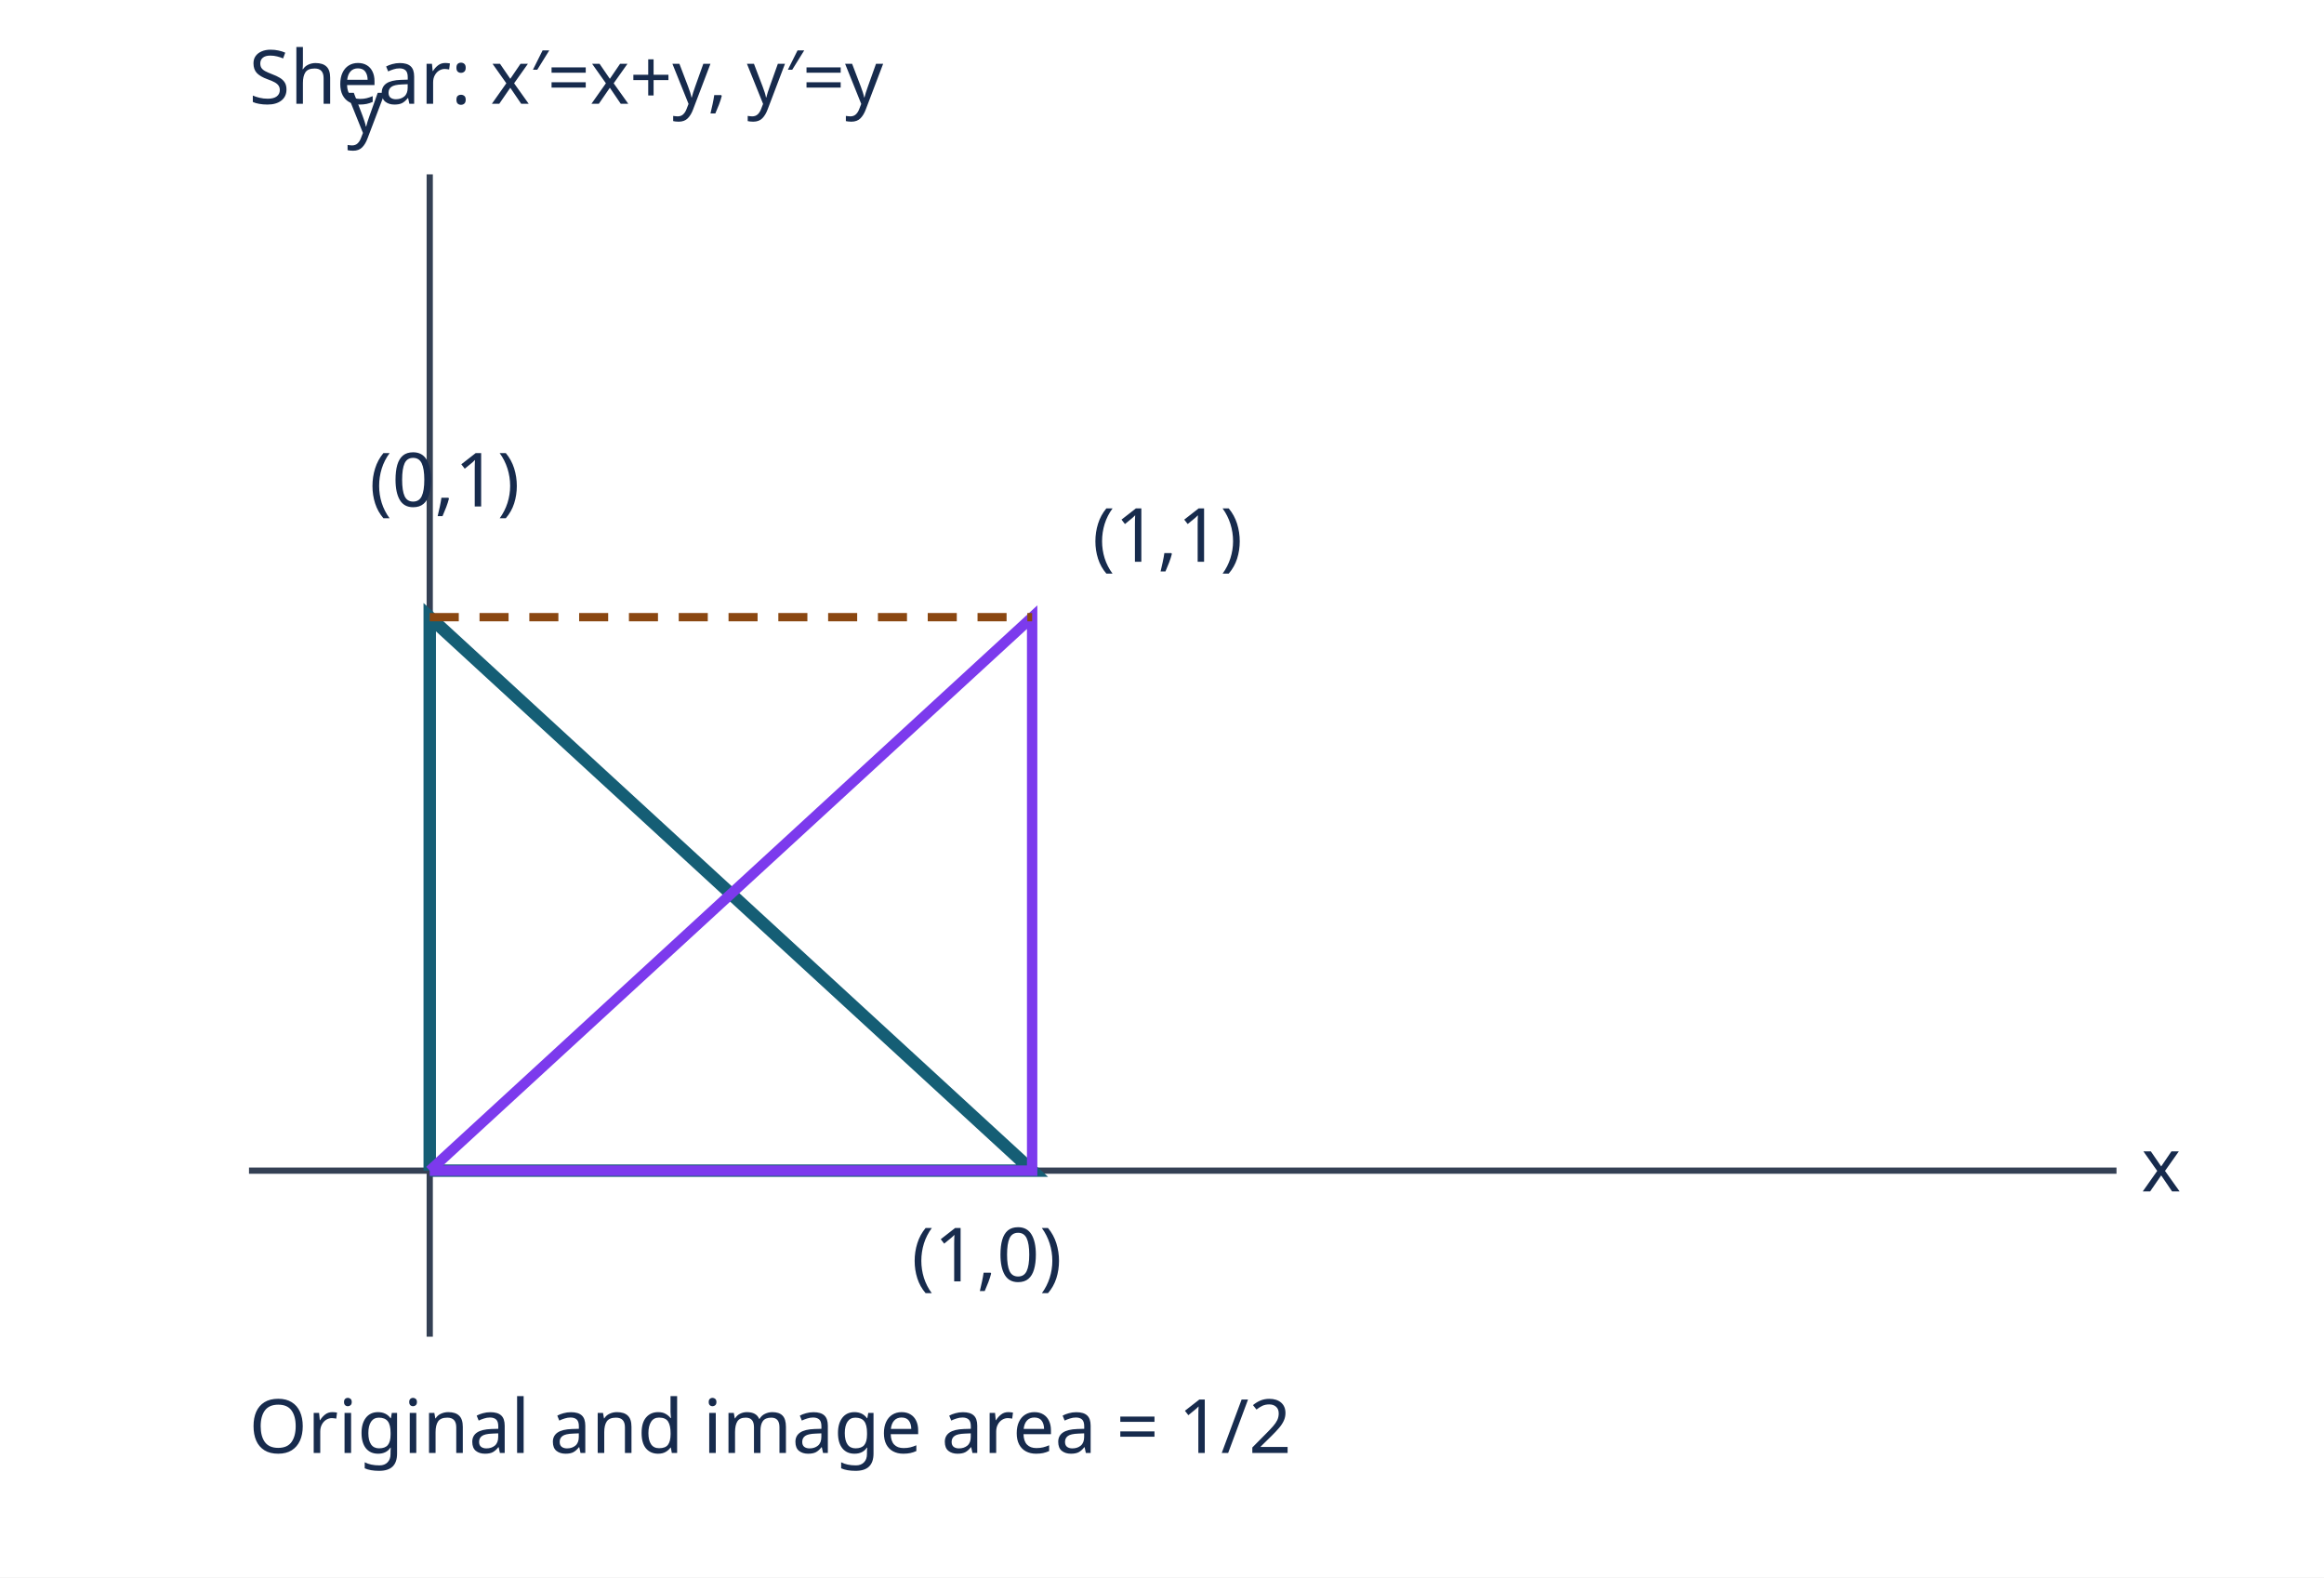
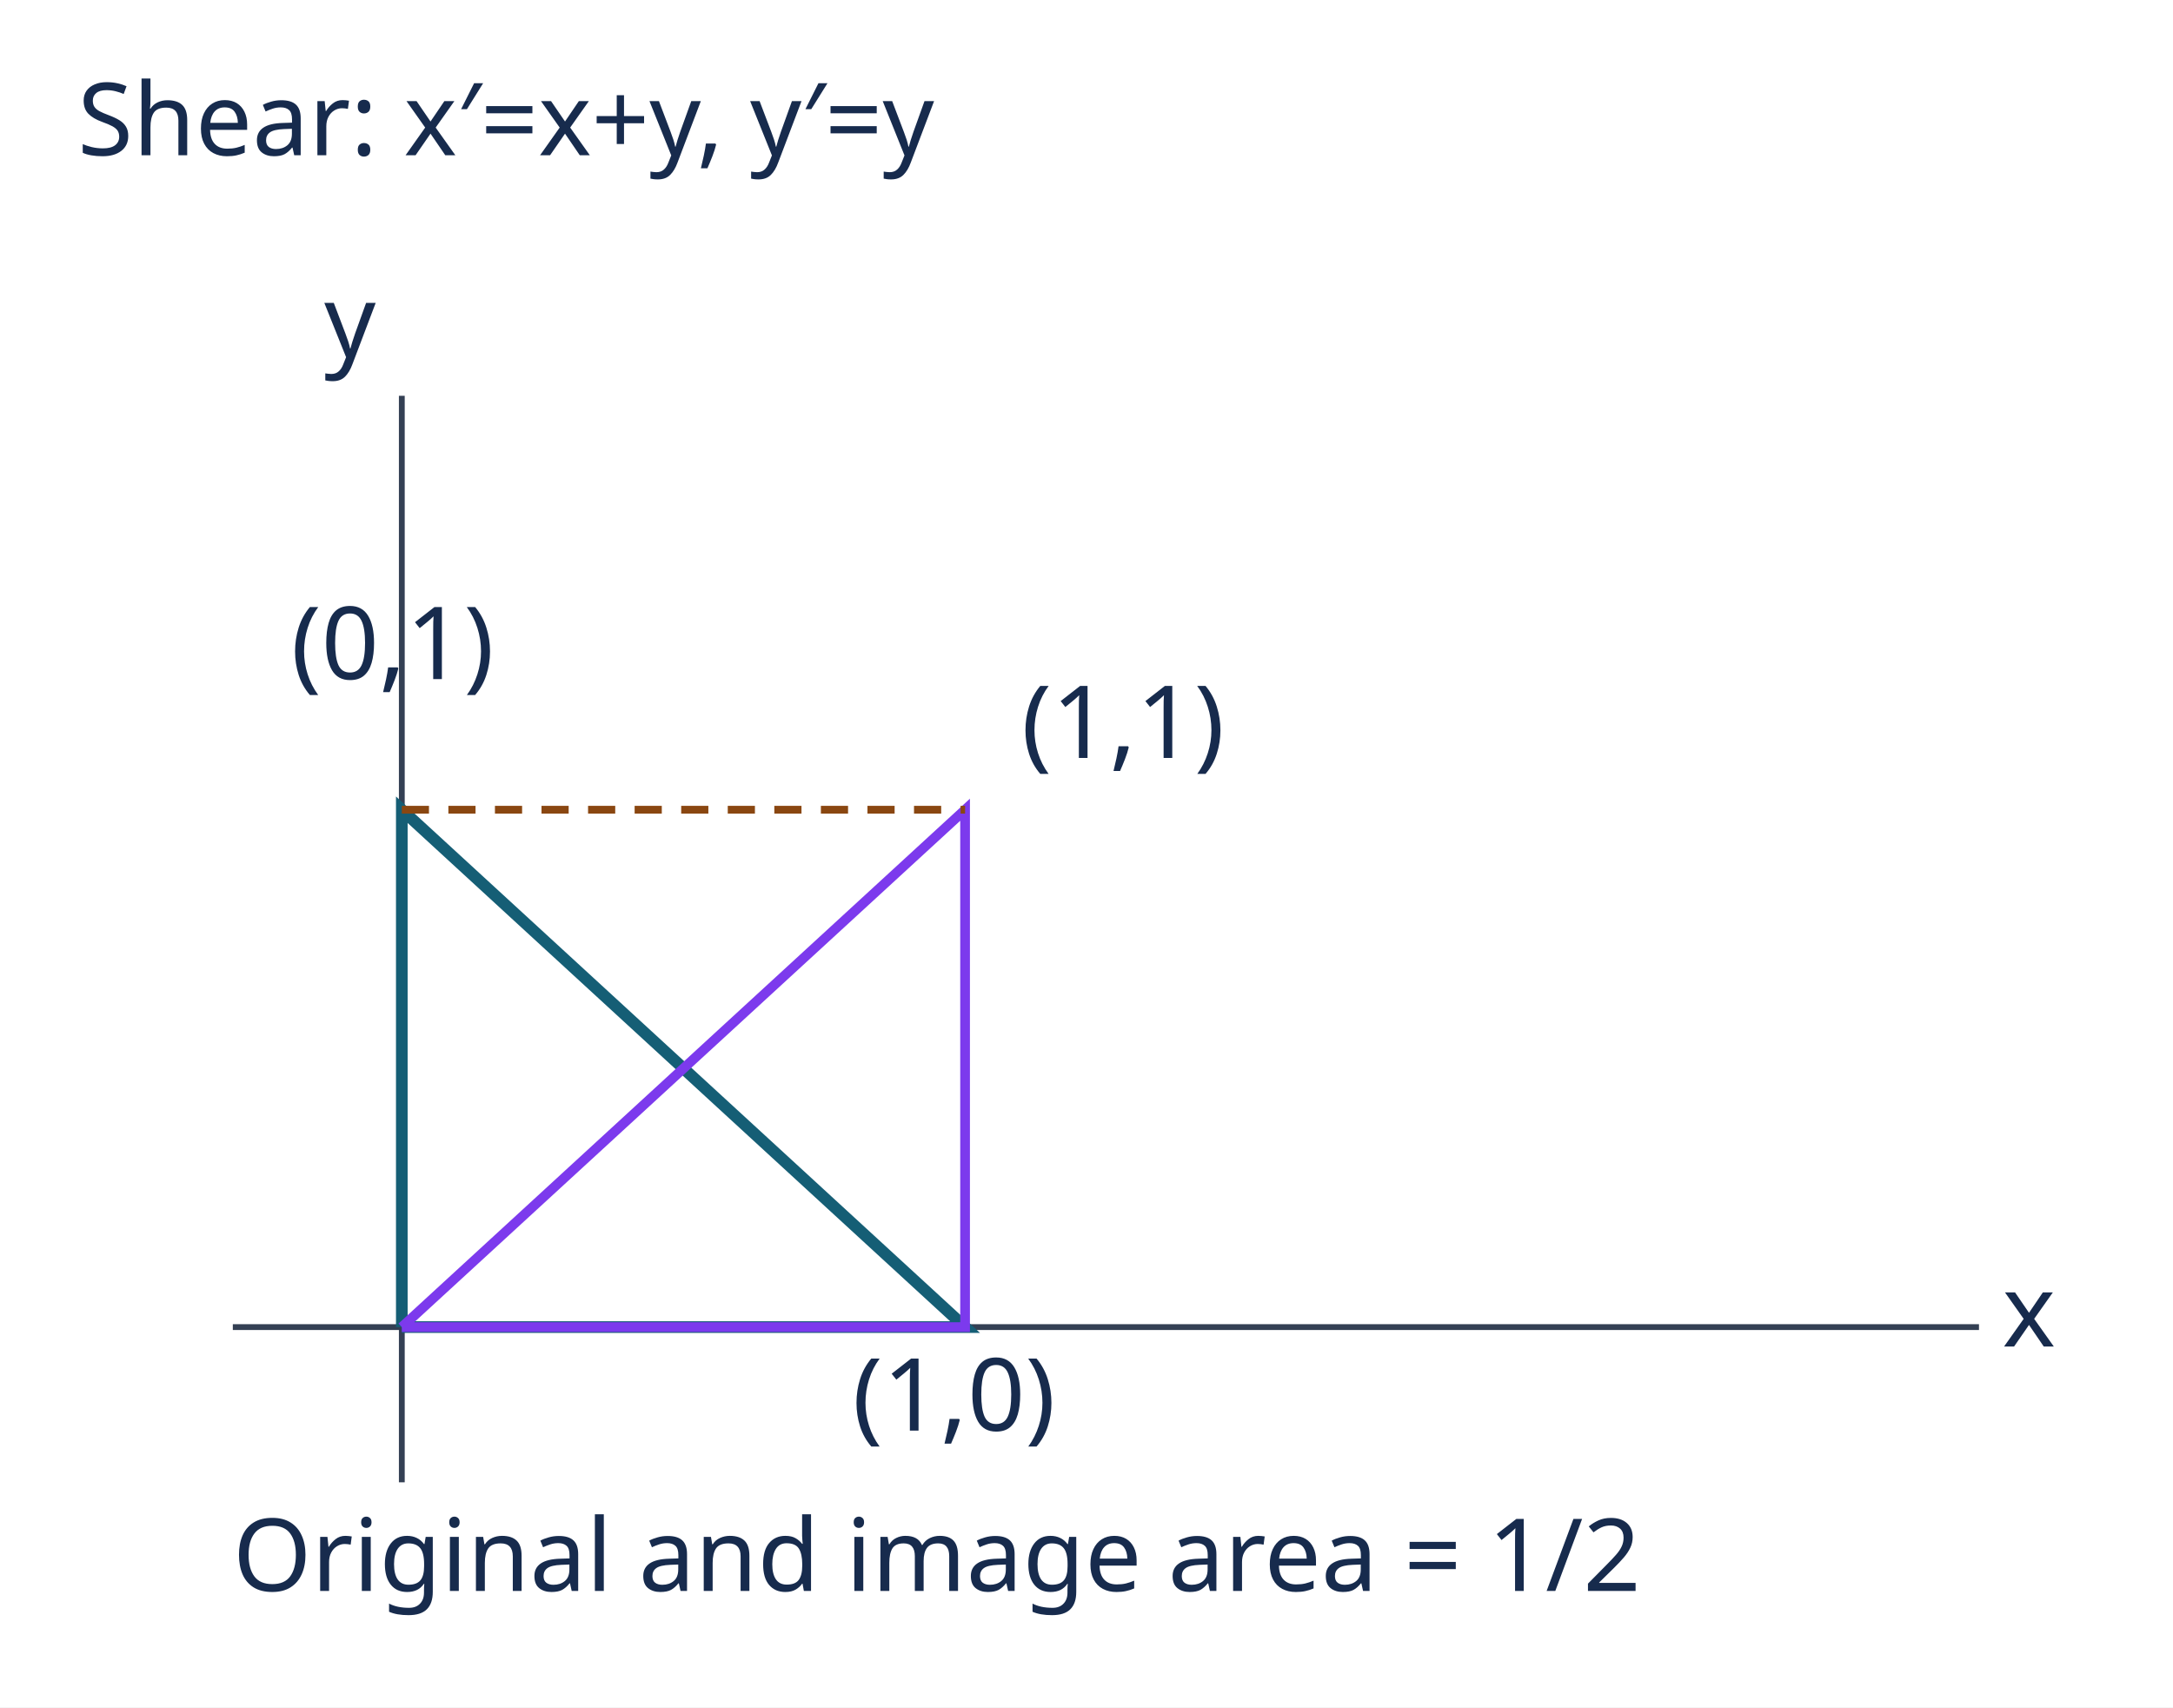
- <svg xmlns="http://www.w3.org/2000/svg" viewBox="0 0 560 380" role="img" aria-labelledby="title desc">
-   <style>text{font:18px sans-serif;fill:#172b4d}.axis{stroke:#344054;stroke-width:1.5}.curve{fill:none;stroke:#155e75;stroke-width:3}.guide{fill:none;stroke:#8a4711;stroke-width:2;stroke-dasharray:7 5}.other{fill:none;stroke:#7c3aed;stroke-width:2.5}.point{fill:#172b4d}.grid{stroke:#d0d5dd;stroke-width:1}</style>
-   <rect width="100%" height="100%" fill="white" />
+ <svg xmlns="http://www.w3.org/2000/svg" viewBox="0 -60 560 440" role="img" aria-labelledby="title desc">
+   <style>text{font:26px sans-serif;fill:#172b4d}.axis{stroke:#344054;stroke-width:1.5}.curve{fill:none;stroke:#155e75;stroke-width:3}.guide{fill:none;stroke:#8a4711;stroke-width:2;stroke-dasharray:7 5}.other{fill:none;stroke:#7c3aed;stroke-width:2.5}.point{fill:#172b4d}.grid{stroke:#d0d5dd;stroke-width:1}</style>
+   <rect x="0" y="-60" width="560" height="440" fill="white" />
  <path class="axis" d="M60.00,282.00 L510.00,282.00" />
  <path class="axis" d="M103.55,322.00 L103.55,42.00" />
  <text x="516.00" y="287.00">x</text>
  <text x="83.55" y="32.00">y</text>
  <polyline class="curve" points="103.55,282.00 248.71,282.00 103.55,148.67 103.55,282.00" />
  <polyline class="other" points="103.55,282.00 248.71,282.00 248.71,148.67 103.55,282.00" />
  <path class="guide" d="M103.55,148.67 L248.71,148.67" />
-   <text x="89.03" y="122.00">(0,1)</text>
+   <text x="75" y="115">(0,1)</text>
  <text x="263.23" y="135.33">(1,1)</text>
  <text x="219.68" y="308.67">(1,0)</text>
-   <text x="60.00" y="25.00">Shear: x′=x+y, y′=y</text>
+   <text x="20" y="-20">Shear: x′=x+y, y′=y</text>
  <text x="60.00" y="350.00">Original and image area = 1/2</text>
</svg>
